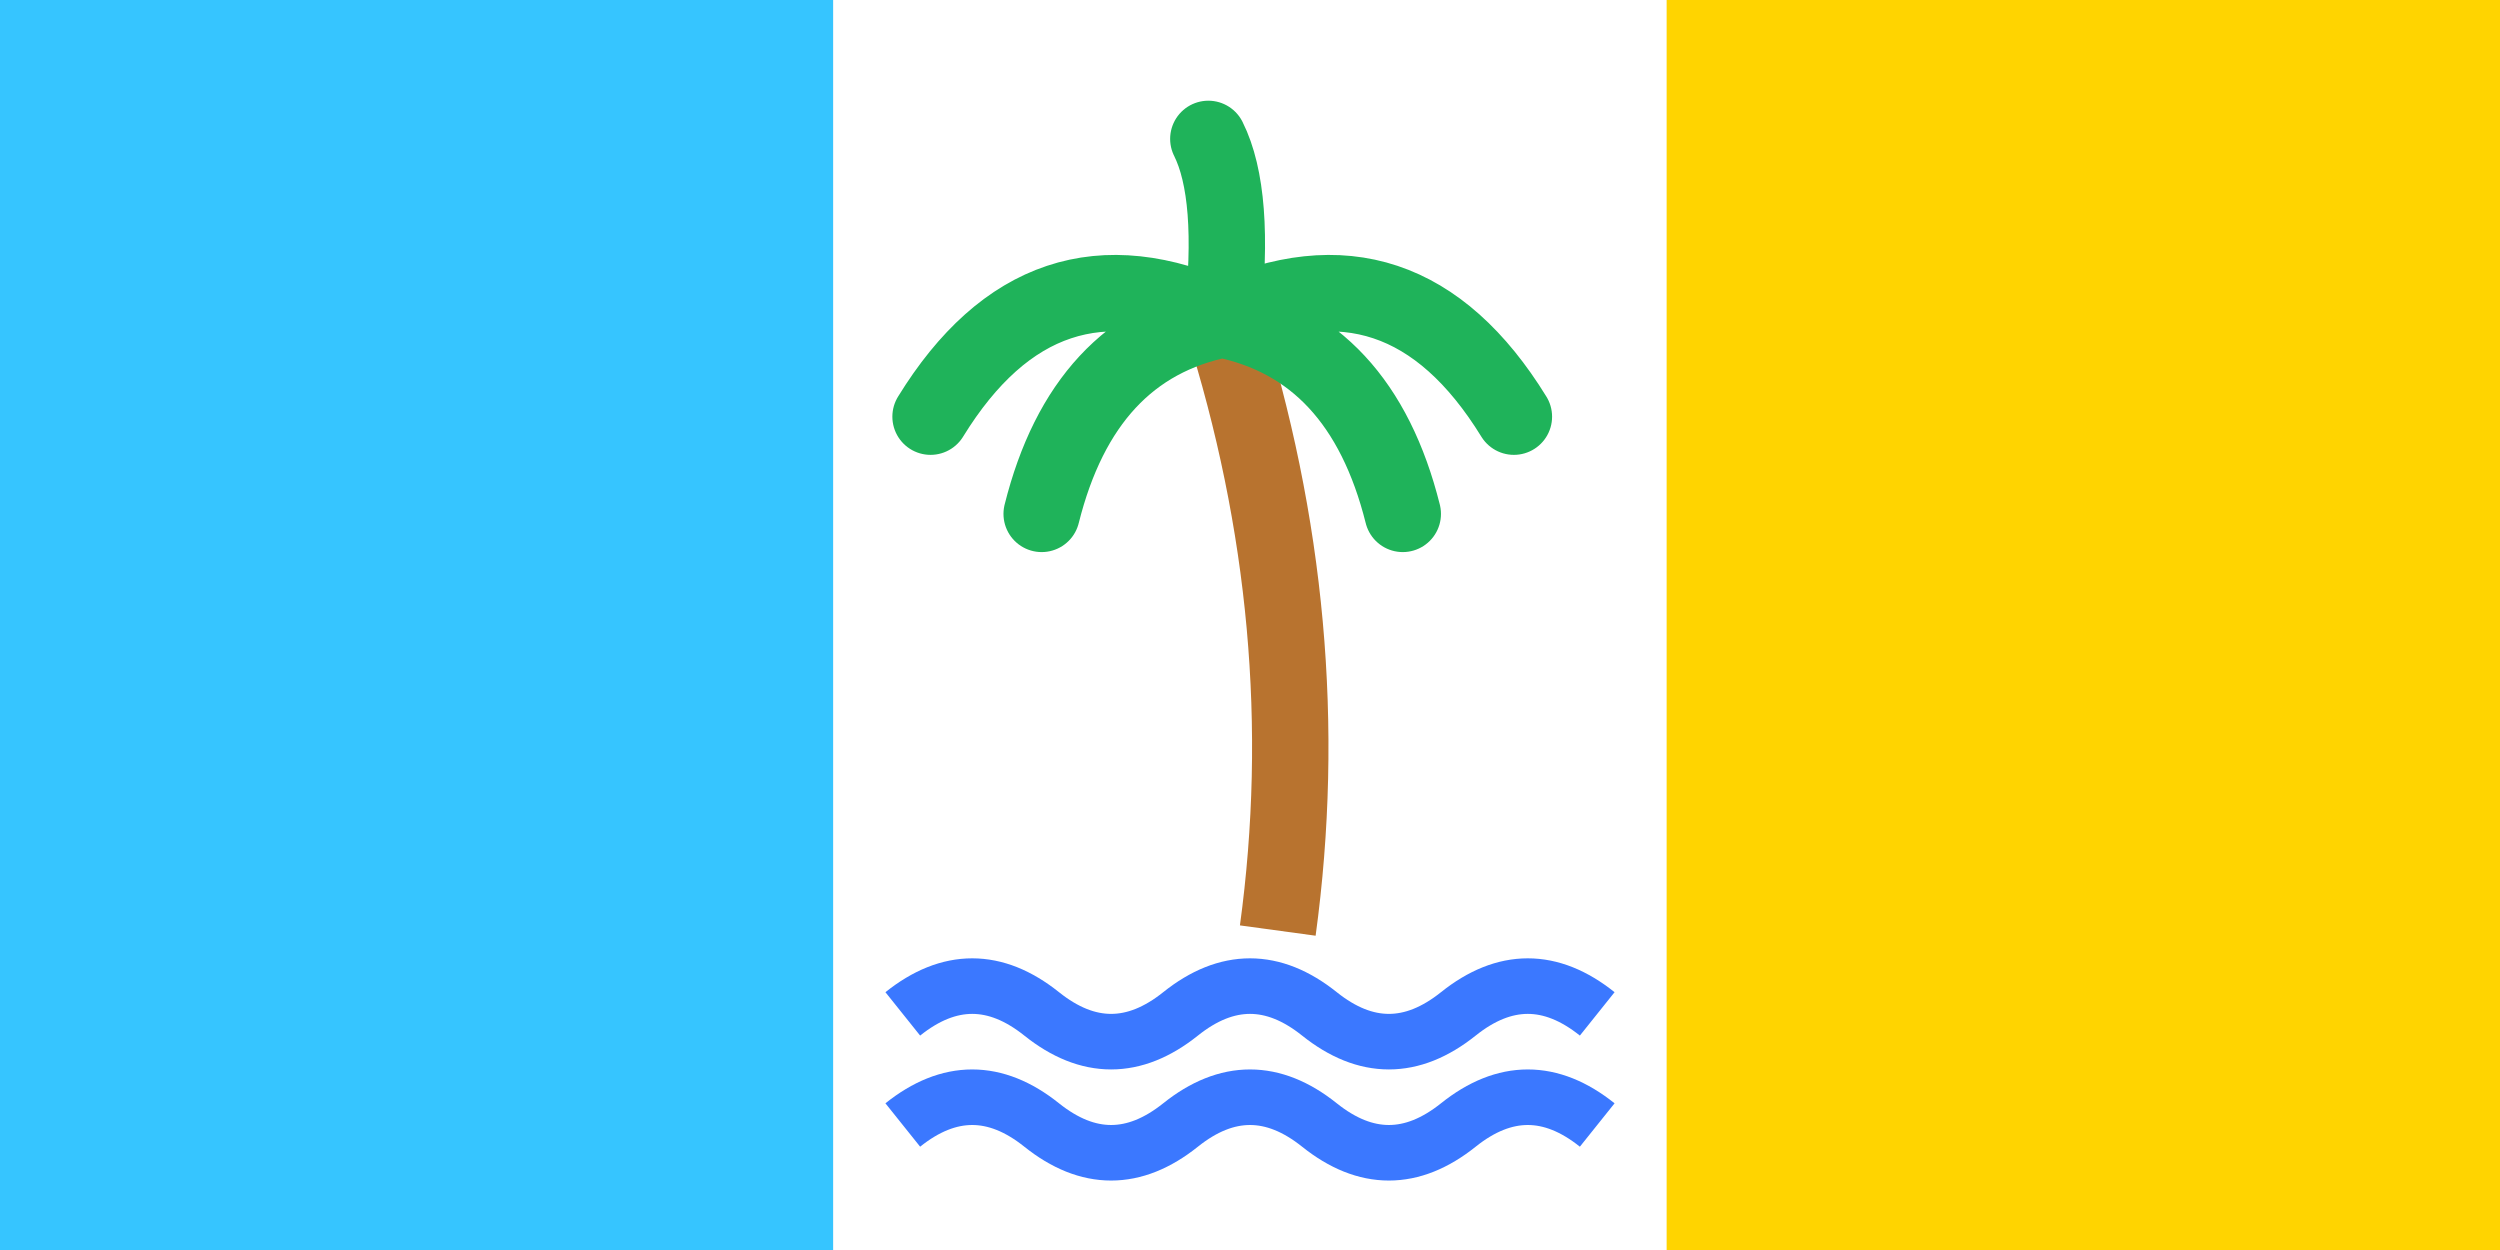
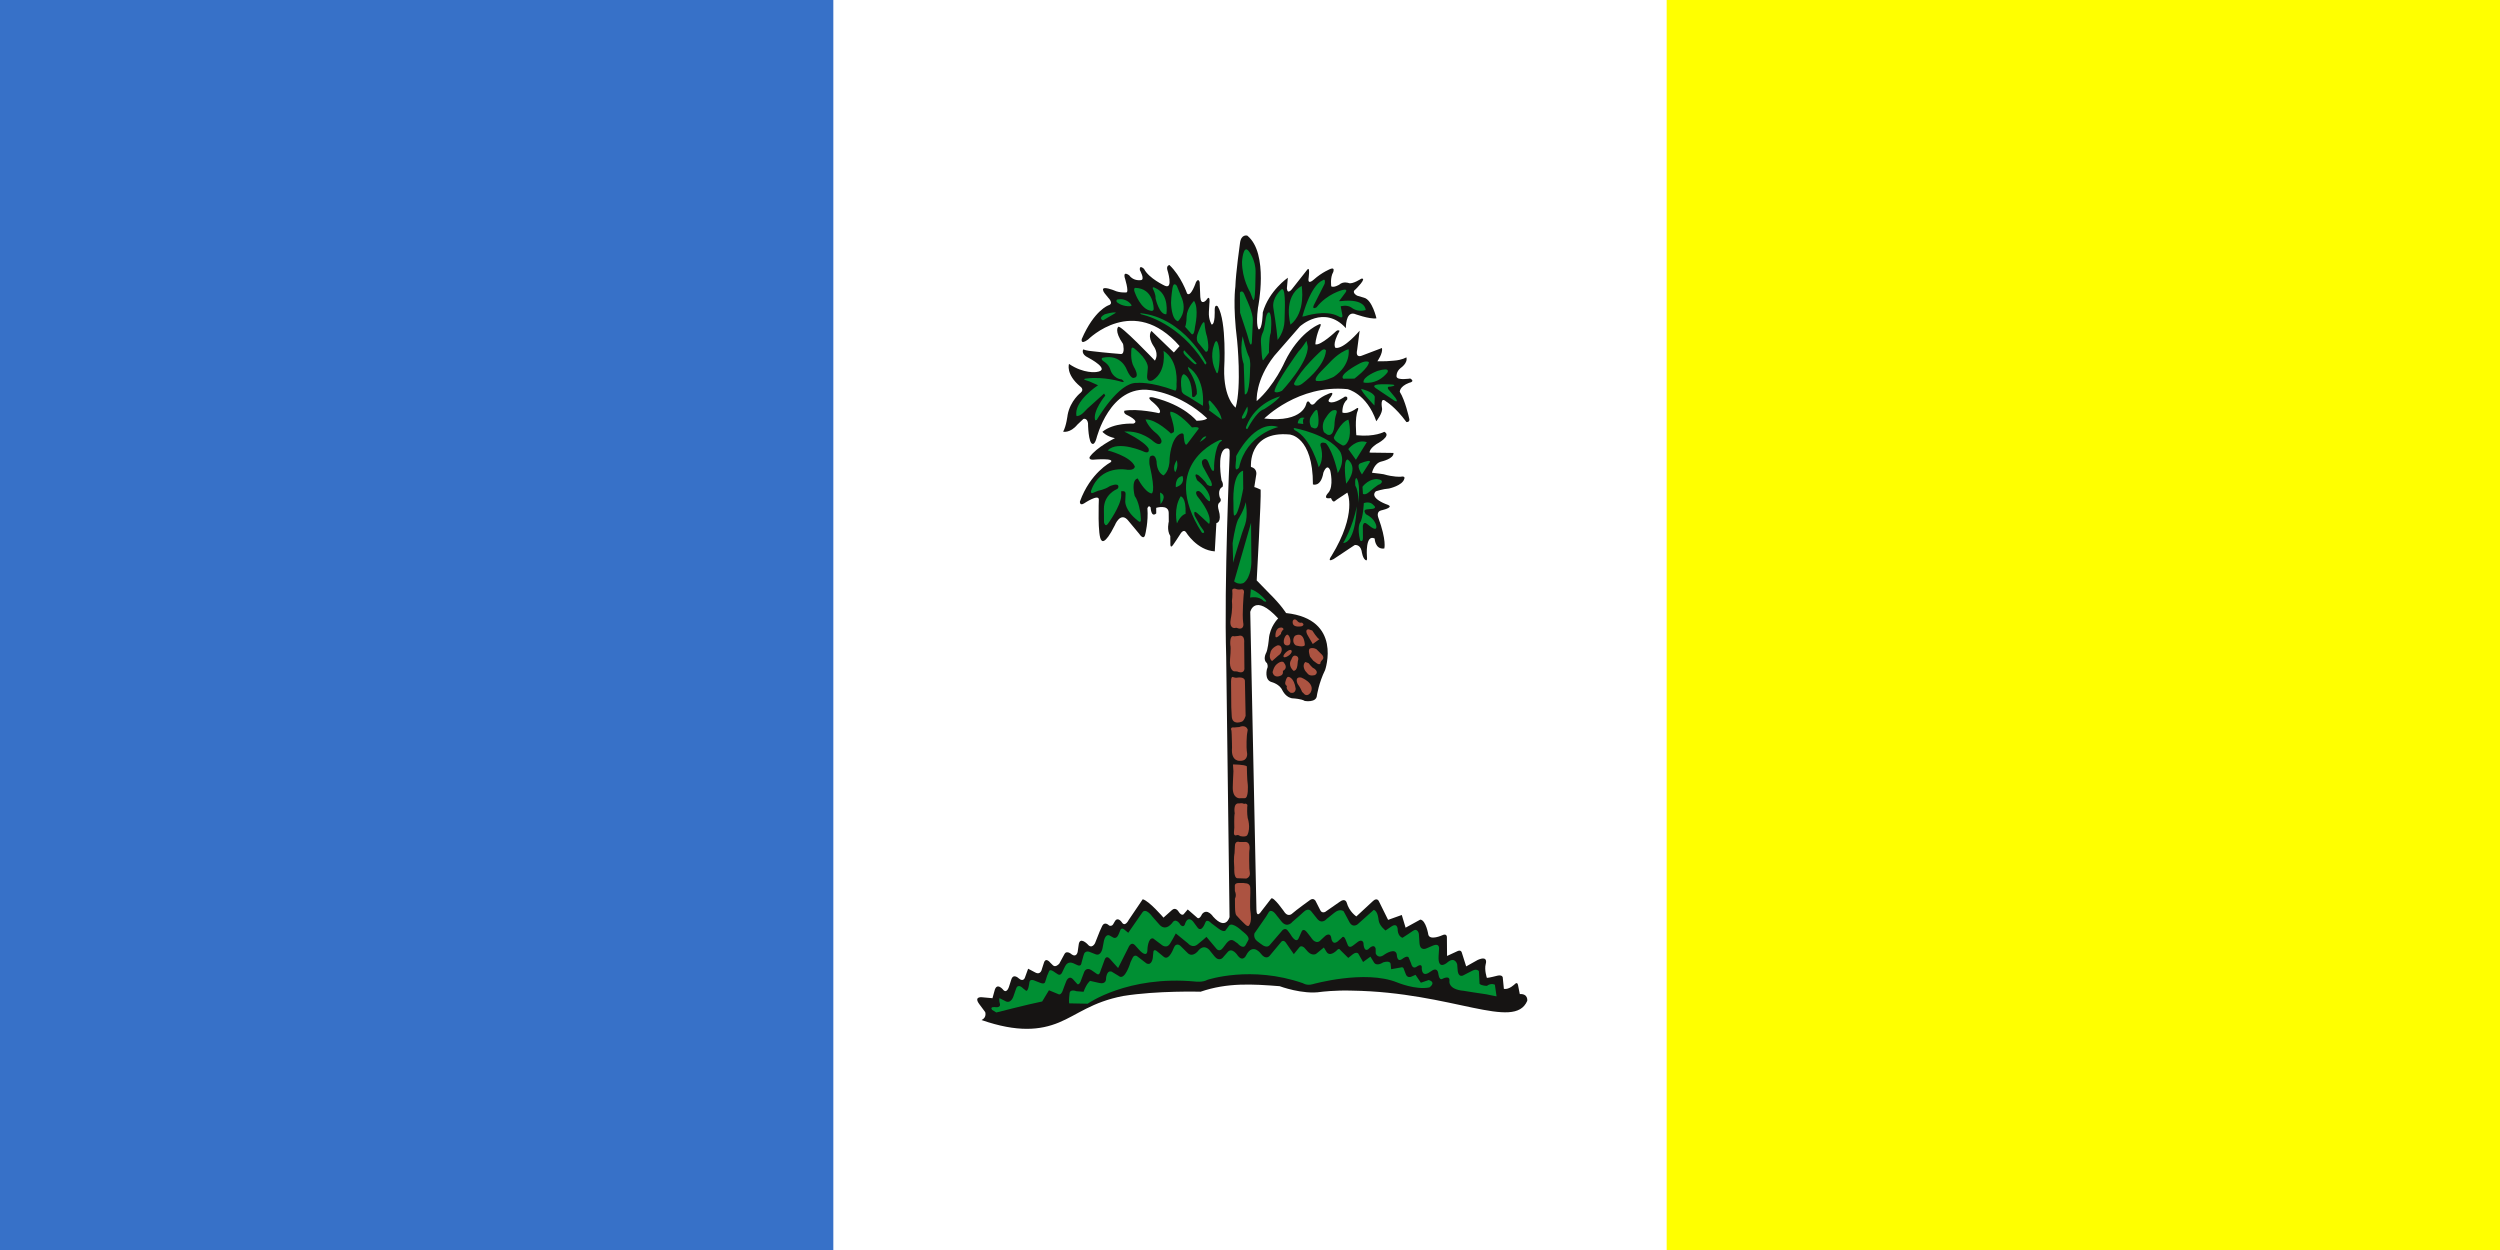
- <svg xmlns="http://www.w3.org/2000/svg" viewBox="0 0 36 18">
-   <rect width="12" height="18" fill="#36c5ff" />
-   <rect x="12" width="12" height="18" fill="#fff" />
-   <rect x="24" width="12" height="18" fill="#ffd400" />
-   <path d="M18.4 13.4 Q19 9 17.6 4.6" stroke="#b8732f" stroke-width="1.1" fill="none" />
-   <path d="M17.6 4.6 Q15 3.4 13.4 6 M17.6 4.6 Q15.6 5 15 7.4 M17.6 4.6 Q20.2 3.4 21.8 6 M17.6 4.6 Q19.6 5 20.2 7.4 M17.6 4.6 Q17.8 2.8 17.4 2" stroke="#1fb35a" stroke-width="1.1" stroke-linecap="round" fill="none" />
-   <path d="M13 14.6 q1 -0.8 2 0 t2 0 t2 0 t2 0 t2 0 M13 16.2 q1 -0.8 2 0 t2 0 t2 0 t2 0 t2 0" stroke="#3b78ff" stroke-width="0.8" fill="none" />
+ <svg xmlns="http://www.w3.org/2000/svg" viewBox="0 0 1024 512">
+   <path id="blue" d="m0 0h1024v512h-1024z" fill="#3771c8" />
+   <path id="white" d="m341.333 0h682.667v512h-682.667z" fill="#fff" />
+   <path id="yellow" d="m682.667 0h341.333v512h-341.333z" fill="#ff0" />
+   <g id="tree" stroke-width="2.394">
+     <path id="black" d="m625.558 409.959s0.473-2.961-3.056-2.798l-0.679-3.469s-0.177-1.771-1.305-0.641c0 0-2.361 2.411-4.528 1.996l-0.473-4.777s-0.227-1.084-2.17-0.633c0 0-3.454 0.9-4.32 0.907 0 0-1.113-3.251-0.483-5.646 0 0 1.265-3.707-3.262-1.711l-4.737 2.651-1.783-5.634s-0.229-1.303-1.736-0.636l-4.312 1.991-0.063-7.606s0.114-1.852-1.956-0.852c0 0-4.863 2.207-5.631-0.166 0 0-0.945-6.005-3.302-6.272l-6.03 3.313-1.563-5.202-5.608 2.003-3.745-7.572s-0.665-1.732-2.385-0.197l-6.87 6.363s-2.912-1.9-3.941-5.614c0 0-0.532-2.109-2.819-0.41l-6.023 4.182s-1.291 0.662-1.953-0.636l-0.663-1.296-1.321-2.598s-0.735-1.353-2.168-0.415c0 0-5.803 4.182-7.526 5.718 0 0-1.384 1.276-2.817-0.41 0 0-4.821-7.025-5.675-5.816l-4.065 5.252s-1.923 3.059-1.957-0.852l-2.533-121.837s1.717-7.839 11.441 2.669c0 0-3.435 3.291-3.822 8.509 0 0-0.392 4.568-1.246 5.879 0 0-1.276 2.62 0.467 3.907 0 0 0.66 1.3 0.021 2.391 0 0-1.258 4.576 1.997 5.415 0 0 3.251 0.84 4.357 3.437 0 0 1.54 3.246 4.571 3.221 0 0 3.248 0.19 4.553 1.046 0 0 4.772 0.828 4.961-2.218 0 0 0.793-5.274 3.37-10.461 0 0 7.222-20.823-16.003-23.329 0 0-1.755-3.026-6.996-8.194l-5.024-5.171s1.868-33.483 1.621-37.176c0 0-1.738-0.855-2.607-1.064l0.82-5.223s0.412-2.394-2.191-3.024c0 0-1.294-14.869 15.816-13.283 0 0 9.605 0.629 9.567 20.448 0 0 3.255 1.276 4.284-4.82 0 0 1.479-4.141 2.805-0.894 0 0 1.573 6.506-0.784 9.135 0 0-2.789 2.85 1.104 2.164 0 0 0.663 1.948 1.524 1.289l0.859-0.658 4.305-2.863s4.189 8.439-6.482 25.918c0 0-2.142 2.918 0.877 1.297l8.609-5.729s2.161-0.452 2.835 2.367c0 0 0.464 3.69 1.981 3.894 0 0 0.408 0.03 0.198-1.741 0 0-0.73-9.12 3.183-7.198 0 0 0.11 4.568 3.932 4.092 0 0 1.059-3.051-2.492-12.798 0 0-0.887-2.384 1.274-2.836 0 0 3.244-0.681 3.451-1.554 0 0 0.259-0.458-1.743-1.07 0 0-6.732-2.548-3.941-5.182 0 0 2.896-0.963 5.402-1.134 0 0 5.521-1.186 6.242-3.967 0 0 0.639-1.31-1.522-0.855 0 0-2.933 0.17-6.938-1.025 0 0-2.6-0.412-4.765-0.609 0 0 0.831-3.92 3.855-4.599 0 0 5.183-1.131 4.947-3.52l-9.743-0.131s-0.443-1.3 2.784-3.501c0 0 6.462-3.319 3.201-5.028 0 0-3.878 2.207-11.46 1.406 0 0-0.709-7.165 0.562-10.003 0 0 0.793-1.897-0.656-0.861 0 0-3.227 2.419-5.615 1.57 0 0-0.245-3.475 1.902-5.232 0 0 0.616-1.484-0.875-1.296 0 0-4.303 3.079-6.258 2.227 0 0-1.085-0.206 0.201-1.739 0 0 1.927-2.407 0.201-1.959 0 0-4.32 1.343-6.457 4.186 0 0-1.071 1.313-1.946 0.018 0 0-0.882-1.732-1.514 0.014 0 0-1.013 8.05-17.259 6.237 0 0 13.943-14.033 34.088-12.036 0 0 7.803 1.671 11.803 13.152 0 0 2.782-3.502 2.331-5.454 0 0-0.91-4.991 1.706-2.623 0 0 3.703 2.139 8.301 8.4 0 0 1.734 0.203 1.066-1.748 0 0-1.575-7.156-3.771-10.614 0 0-0.236-2.17 3.862-3.728 0 0 2.595-0.459 0.418-1.743 0 0-5.4 0.918-5.633-0.819 0 0-0.233-1.954 1.701-3.492 0 0 3.01-1.982 2.341-4.368 0 0-1.72 1.104-4.966 1.35l-3.244 0.246-3.68 0.032s2.354-3.28 1.899-5.449l-8.198 3.114s-2.8 1.331-1.969-2.372l1.015-7.832s-6.424 7.662-9.892 7.041c0 0-1.529-1.289 1.668-6.968 0 0-0.595-0.646-1.512 0.231 0 0-6.224 5.922-8.396 5.289 0 0-0.019-2.173 1.461-6.097 0 0 1.631-2.941 0.014-2.073-0.32 0.171-0.679 0.339-0.679 0.339s-7.661 3.328-13.285 14.897c0 0-4.24 9.816-11.543 16.182 0 0-0.724-8.468 7.195-18.535l10.496-12.046s9.922-9.118 18.836 0.702c0 0-0.184-6.711 3.412-5.896 0 0 6.296 2.334 9.106 1.873 0 0-1.71-7.564-5.052-8.43l-2.821-0.843s-2.607-1.28-0.672-2.601c0 0 4.935-4.827 2.341-4.367 0 0-3.654 2.422-5.178 1.783 0 0-2.17-0.85-3.89 0.689 0 0-2.152 1.321-3.239 0.679 0 0-0.546-3.542 0.812-5.875 0 0 0.817-2.021-1.09-1.294 0 0-3.454 1.335-6.889 4.407 0 0-2.359 2.195-2.166-0.198 0 0 0.817-5.439-0.467-3.908l-6.207 7.881s-1.93 2.624-2.166-0.198l0.395-4.352s-7.745 5.287-10.263 14.217c0 0-0.154 6.956-1.67 6.968 0 0-1.309-1.073-0.294-8.907 0 0 4.568-22.206-4.372-29.517 0 0-2.539-0.797-3.003 3.071 0 0-1.731 12.185-1.899 17.837 0 0-1.126 7.399 0.735 22.159 0 0 1.897 18.673-0.624 27.387 0 0-5.009-3.65-4.686-16.039 0 0 1.13-19.133-2.604-25.402 0 0-1.31-1.295-1.286 1.532 0 0 0.268 5.863-1.246 5.878 0 0-1.316-1.944-1.128-5.205l0.188-3.263s0.574-4.375-1.31-1.508c0 0-2.145 2.41-2.393-1.284l-0.27-6.083s-0.45-1.951-1.516 0.013c0 0-2.108 6.323-3.639 4.597 0 0-2.443-7.15-7.245-11.671 0 0-1.297 0.228-0.849 1.965 0 0 2.671 8.234-1.025 6.527 0 0-6.519-2.983-8.501-6.878 0 0-1.963-1.939-1.728 0.45 0 0 2.214 3.956 0.47 4.126 0 0-3.009 0.554-4.779-1.914 0 0-2.398-1.934-1.943 0.67 0 0 2.004 6.283 0.706 6.295 0 0-2.811 0.243-4.985-0.823 0 0-4.928-2.008-4.547-0.178 0.225 1.084 0.879 1.512 2.192 3.24 0 0 2.402 2.369 0.027 3.043 0 0-5.826 2.008-10.917 13.787 0 0-0.715 2.633 2.6 0.195 0 0 18.663-18.855 37.466 2.711l-2.357 2.628-9.168-8.829s-1.932 1.973 0.921 6.293c0 0 2.279 3.005 0.485 5.864 0 0-14.56-15.315-15.054-13.775 0 0-1.719 1.538 2.007 6.938 0 0 0.935 4.122-0.829 4.134 0 0-6.61-0.517-11.888-1.161 0 0-2.262-0.182-3.6-0.729 0 0-1.119 1.91 2.111 3.401 0 0 9.694 5.042 3.268 5.86 0 0-5.102 0.807-11.193-3.32 0 0-1.476 4.192 4.623 9.267 0 0 1.714 1.127 0.211 2.47 0 0-4.323 3.266-5.406 9.165 0 0-0.529 4.563-1.832 6.856 0 0 2.843 0.733 5.84-2.901l2.44-2.303s1.508-0.582 1.905 1.693c0 0 0.076 8.549 1.967 8.532 0 0 0.804 0.193 1.495-2.293 0 0 5.455-22.047 21.961-19.761 0 0 12.117 1.032 23.372 11.57 0 0-0.558 0.953-4.342 0.988 0 0-4.975-6.414-17.679-9.532 0 0-3.035-0.732-0.934 1.339 0 0 5.142 3.943 3.26 5.1 0 0-8.72-2.012-14.198-1.013 0 0-0.559 0.953 0.96 1.701 0 0 5.7 2.608 2.681 3.586 0 0-7.951-0.499-12.647 3.341 0 0 1.53 1.885 5.13 2.613 0 0-7.535 3.676-10.336 7.692 0 0-0.559 1.143 1.334 1.126 0 0 9.451-0.844 7.199 1.077 0 0-8.287 4.254-12.536 16.069 0 0-0.17 1.901 1.711 0.744 0 0 6.018-4.042 6.04-1.573 0 0-0.621 15.393 1.093 16.707 0 0 1.155 2.46 5.433-6.127 0 0 2.38-6.112 5.66-1.76l4.397 5.281s1.918 3.02 2.458-0.023c0 0 1.281-4.951 0.855-10.456 0 0 0.426-1.608 1.321-0.391 0 0 0.127 4.363 2.292 2.45l-0.02-2.279s5.095-1.564 5.126 2.043l0.032 3.61s-0.944 3.494 0.62 5.884l0.027 3.038s-0.167 2.473 1.141 0.562l1.307-1.911 1.867-2.867s1.12-1.721 2.077-0.4c0 0 4.417 7.369 11.8 7.873l0.654-11.592s2.46-0.213 0.898-5.517c0 0-0.777-2.274 0.541-3.043 0 0 0.851-0.797-0.017-1.899 0 0-1.163-3.221 1.097-4.379 0 0 0.554-1.044-0.403-2.656 0 0-1.988-11.003 1.401-12.93 0 0 1.884-0.777 1.899 0.933l0.015 1.709s-2.322 52.699-1.411 82.463l1.371 106.687s-1.463 5.667-6.71-0.156c0 0-2.413-3.676-4.554-1.048 0 0-1.06 2.62-2.153 1.324l-3.709-3.227-1.498 1.751s-0.83 1.435-2.39-1.065c0 0-1.135-1.778-2.602-0.41l-3.436 3.071s-5.904-6.9-8.507-7.529l-5.769 8.527s-1.487 3.054-2.805 0.893c0 0-1.624-2.418-2.818-0.41-0.457 0.77-0.639 1.094-0.639 1.094s-0.478 1.135-1.726 0.665c0 0-1.833-2.003-2.913 0.322-0.828 1.778-0.963 2.107-0.963 2.107l-1.904 4.796s-1.276 2.62-3.027 0.461c0 0-3.276-3.445-3.677 0.25l-0.408 2.831s-0.412 2.394-2.371 1.108c0 0-2.073-1.967-3.032-0.192l-2.129 3.93s-1.5 1.751-2.593 0.674l-1.091-1.077s-1.833-2.399-2.595 0.024c-0.553 1.754-0.844 2.615-0.844 2.615s-0.464 2.668-2.802 1.329l-2.827-1.495-1.267 3.486s-0.575 2.207-2.593 0.458c0 0-2.184-2.155-3.027 0.461l-0.842 2.615s-0.838 3.268-2.365 1.761c0 0-2.737-3.561-3.677 0.25l-0.839 3.052-4.331-0.398s-3.466-0.403-1.058 2.834l2.408 3.239s0.777 2.167-1.485 3.273c14.768 5.117 24.07 4.133 31.667 1.007 7.597-3.125 13.489-8.392 26.312-10.861 14.054-2.258 31.73-1.757 31.73-1.757 10.936-3.748 21.101-3.145 32.387-2.26 0 0 9.422 3.537 16.959 2.328 0 0 5.832-0.743 12.787-0.506 41.048 0.643 66.342 16.55 71.658 4.198z" fill="#161413" />
+     <path id="green" d="m489.573 402.039c-27.726-2.577-44.071 9.084-44.071 9.084l-7.577-0.149c-0.226-1.087 0.181-4.134 0.181-4.134 0.225-1.879 2.8-0.84 2.8-0.84l2.926 0.23c1.267-3.489 2.668-4.463 2.668-4.463l3.687 0.84c2.85 0.708 2.831-1.492 2.831-1.492s-8e-3 -0.986 0.385-2.015c0.661-1.732 1.939-1.104 1.939-1.104l2.828 1.713c2.617 2.368 4.927-5.694 4.927-5.694s-0.03-0.017 0.85-1.747c0.681-1.339 1.726-0.667 1.726-0.667l3.921 3.009c2.174 1.068 2.577-2.195 2.577-2.195l0.2-1.958c-0.02-2.392 1.727-0.669 1.727-0.669l2.615 2.15c2.179 1.72 4.08-3.728 4.08-3.728 1.078-2.51 2.808-0.677 2.808-0.677l3.056 3.014c2.181 1.723 4.316-1.341 4.316-1.341 2.679-2.927 4.765 0.391 4.765 0.391l1.751 2.159c1.749 2.157 3.252 0.624 3.252 0.624l1.927-2.191c1.925-2.625 4.34 1.264 4.34 1.264 2.19 2.798 3.462-0.247 3.462-0.247 2.766-5.24 6.055-0.487 6.055-0.487 2.027 2.615 3.471 0.835 3.471 0.835l4.924-5.909c0.952-0.789 1.731 0.42 1.731 0.42l3.293 4.751 2.137-2.627c0.856-1.31 2.165-0.019 2.165-0.019l1.531 1.725c1.748 1.723 3.253 0.84 3.253 0.84l3.223-2.634 1.024 1.679c1.382 2.414 4.18-0.422 4.18-0.422 1.073-1.315 1.514-0.23 1.514-0.23l3.274 3.232 1.937-1.54c1.503-1.099 2.161-0.238 2.161-0.238l1.979 3.46 3.013-2.2 1.316 2.162c1.101 2.164 3.894 0.182 3.894 0.182 3.022-0.895 3.038 0.626 3.038 0.626l0.233 2.169 3.892-0.686c1.179-0.425 1.304 0.641 1.304 0.641l0.665 1.735c0.667 2.382 2.607 1.279 2.607 1.279l1.51-0.665 2.193 3.239 3.237-1.113c3.255 1.058 0.243 3.04 0.243 3.04-5.617 1.137-13.219-2.056-13.219-2.056-13.248-5.317-34.623 0.741-34.623 0.741-2.375 0.674-3.902-0.398-3.902-0.398-21.271-7.419-39.181-1.392-39.181-1.392-1.939 1.104-4.973 0.696-4.973 0.696zm123.417 6.075-0.691-4.775s-1.524-0.854-3.244 0.465c0 0-2.163 0.019-3.036-0.842l-0.266-5.214s-0.873-1.08-2.595-0.194l-1.724 0.883-2.154 1.106s-1.767 0.948-2.182-1.718l-0.24-2.824s-0.789-3.189-3.689-1.053c0 0-4.294 4.168-3.918-2.356l0.191-3.042s0.233-2.368-2.392-1.284l-2.585 1.108s-2.8 1.548-3.05-2.145c-0.247-3.693-0.247-3.693-0.247-3.693s-0.46-2.603-2.394-1.284l-1.937 1.322-2.366 1.54s-1.736-0.417-1.974-3.023c0 0 0.187-3.261-2.394-1.718l-2.583 1.761s-2.616-1.931-2.854-4.321c0 0-0.248-3.69-1.984-4.11l-6.655 5.926s-1.937 1.538-3.255-0.84l-2.42-4.542s-1.528-1.291-3.89 0.686l-3.008 2.416s-1.927 2.409-3.895 0.034l-2.411-3.021s-1.097-1.73-3.029 0.026l-1.935 1.756-2.791 2.416s-2.137 2.843-4.543-0.178l-2.406-3.021s-1.752-2.373-2.819-0.626l-1.066 1.747-4.704 6.78s-0.692 1.845 1.112 3.249c1.71 1.332 1.743 1.288 1.743 1.288s2.181 1.936 3.464 0.185l4.714-5.47s1.29-1.953 2.541-0.391c0.838 1.056 1.3 1.807 1.3 1.807s1.99 3.546 3.108 1.562l1.274-2.836s0.637-1.826 2.249 0.23c1.3 1.658 1.666 2.126 1.666 2.126s1.547 2.774 3.477 1.49l2.362-2.193s1.932-1.54 2.385 0.629c0 0 0.247 3.477 2.613 1.716l1.718-1.536s0.735-1.226 1.521 0.638c0.905 2.157 0.884 2.164 0.884 2.164s0.446 1.737 2.165 0.415l1.722-1.317s1.932-1.756 2.597 0.194c0 0 0.035 3.911 1.974 2.591 0 0 2.355-2.632 3.027-0.245l0.019 1.958s0.884 2.598 3.68 0.398c0 0 4.518-3.081 4.977 0.175 0 0 0.03 3.258 2.182 1.72 0 0 2.364-1.979 2.812-0.245l0.887 2.167s0.45 2.385 2.173 1.284c0 0 1.935-1.538 2.166-0.017 0 0-0.397 4.129 2.618 2.582l1.722-1.101s1.937-1.32 2.39 1.065c0 0 0.245 3.258 1.752 2.373 0 0 3.246-1.739 2.826 1.063 0 0-0.478 3.306 5.876 3.86 0 0 7.584 1.236 9.318 1.437 0 0 2.819 0.614 4.121 0.833zm-204.899 6.598s13.172-3.376 18.788-4.511l2.774-4.587 4.127 1.701s0.867 0.209 1.501-1.536l0.635-1.744 0.847-2.181s1.058-2.618 2.806-0.677c1.75 1.941 1.75 1.941 1.75 1.941s0.652 0.427 1.288-1.096l1.481-3.925s0.847-2.181 3.024-0.679l2.177 1.502s0.834 0.727 1.292-0.665c0.582-1.761 0.635-1.744 0.635-1.744l1.268-3.486s0.632-1.963 2.162-0.238c1.531 1.725 1.531 1.725 1.531 1.725l1.797 1.994 4.207-8.35s1.056-2.836 2.805-0.895c1.75 1.941 1.75 1.941 1.75 1.941s3.277 3.664 3.244-0.247c0 0 0.173-5 2.341-4.583l3.703 2.793s1.96 1.504 3.24-0.684c1.28-2.183 1.28-2.183 1.28-2.183l1.065-1.965 5.013 4.086s1.751 2.155 3.899 0.401l2.149-1.759 1.503-1.317 4.156 4.959s1.197 1.442 2.593-0.456c1.646-2.239 1.713-2.188 1.713-2.188s1.283-1.751 2.807-0.679l1.525 1.075s2.186 2.586 3.252 0.621l1.064-1.963s0.733-0.914-1.105-2.598c-1.247-1.144-1.308-1.077-1.308-1.077s-3.916-3.86-5.388-2.385l-1.325 1.792s-0.42 1.526-3.252-0.624l-2.834-2.145s-1.717-1.936-2.381-0.197c0 0-1.477 4.36-3.228 1.987-1.752-2.378-1.752-2.378-1.752-2.378s-1.972-2.591-3.241 0.681c0 0-0.414 2.176-1.941 0.667 0 0-1.54-2.81-3.041-1.274 0 0-2.776 4.369-5.618 1.135l-2.844-3.234s-2.72-3.865-4.127-1.701l-5.77 8.309-1.308-1.075s-1.39-1.476-1.947 0.017c-0.58 1.55-0.636 1.526-0.636 1.526s-0.673 2.143-2.15 1.54l-1.524-0.857s-1.523-1.072-2.363 1.979l-0.621 3.265s-0.622 3.263-2.793 2.414l-2.17-0.849s-2.247-1.24-2.802 1.329l-0.839 3.05s-0.072 1.692-1.725 0.885c-1.914-0.936-1.954-0.852-1.954-0.852s-1.956-0.854-3.018 1.329l-1.063 2.183s-0.632 1.96-1.938 1.104l-1.307-0.859s-1.835-1.528-2.283-0.369c-0.484 1.248-0.735 1.701-0.735 1.701l-0.843 2.615s-0.134 1.149-1.944 0.451c-2.177-0.84-2.171-0.849-2.171-0.849s-2.16-1.161-2.375 0.674c0 0-0.397 4.132-1.487 3.27l-1.09-0.859s-1.966-2.155-2.813 0.024l-1.056 3.052s-1.049 3.707-3.66 1.991l-2.174-1.07s-0.206 1.089 0.237 2.39c0 0 0.446 1.519-1.72 1.32 0 0-2.601-0.413-1.506 1.099zm126.319-285.202s8.415-2.847 13.798 0.039c0 0 1.958 1.287 1.617-0.501l-0.341-1.791-0.341-1.79s2.593-0.838 4.553 0.611c0 0 2.287 1.938 5.687 0.928 0 0 0.119-4.889-10.256-3.658l-0.651 7e-3 2.565-3.447s1.447-1.804-1.143-1.129c0 0-6.319 1.522-10.65 7.1 0 0-1.939 1.159-1.146-0.802l4.469-8.842s0.625-2.614-0.987-1.296c0 0-4.371 1.18-8.149 14.741zm-5.815 3.473c6.45-5.109 4.569-15.847 4.569-15.847-7.913 4.471-4.569 15.847-4.569 15.847zm-5.299 6.242s2.73-3.121 2.849-7.849l0.121-4.729s0.399-9.945-1.531-7.971c0 0-3.792 3.236-3.178 7.362 0 0 1.37 8.3 1.739 13.187zm-5.771 8.201 2.247-2.954s-0.056-6.357 0.74-8.157c0 0 0.752-6.851-0.56-8.306 0 0-0.817-0.644-1.442 2.132 0 0-0.607 4.894-1.246 6.039 0 0-0.959 1.639-0.775 4.247 0.187 2.606 0.187 2.606 0.187 2.606s0.21 5.539 0.849 4.393zm-8.101 1.701 0.434 12.383c2.115 0.634 2.178-10.613 2.178-10.613 0.281-2.99-0.365-4.561-0.365-4.561-1.319-2.433-2.672-8.614-2.672-8.614-1.401 6.858 0.425 11.405 0.425 11.405zm-1.484-21.011 2.835 8.612 0.838 2.928c0.838 2.924 1.142 0.641 1.142 0.641l0.274-5.705 0.134-3.262c0.134-3.262-2.677-8.941-2.677-8.941l-0.828-1.948c-0.828-1.948-1.792-0.636-1.792-0.636zm0.791-20.87c-0.037 7.014 3.357 12.52 3.357 12.52l0.995 2.6c0.998 2.597 1.089-5.553 1.089-5.553l0.115-5.214c0.118-5.217-2.836-8.776-2.836-8.776-2.297-2.914-2.72 4.424-2.72 4.424zm-2.442 81.291s-0.204 1.188-0.23 2.507c-0.047 2.444 1.464 0.476 1.464 0.476 2.965-13.716 16.087-16.603 16.087-16.603-9.768-3.336-17.265 11.886-17.265 11.886zm23.984-12.376c6.849 3.361 9.873 15.232 9.873 15.232 2.565-3.77 0.735-8.808 0.735-8.808-0.343-2.116 2.264-0.998 2.264-0.998 3.115 3.722 4.814 12.183 4.814 12.183 3.524-5.573 0.733-9.136 0.733-9.136-4.931-6.801-18.425-9.289-18.425-9.289-0.81 7e-3 7e-3 0.816 7e-3 0.816zm-17.928 65.191-0.293 3.424s3.563-0.847 5.529 1.416c0 0 2.445 1.121-9e-3 -1.303 0 0-2.786-2.908-5.227-3.538zm-6.844-3.201c1.963 1.613 3.9 0.617 3.9 0.617 3.213-2.329 3.17-8.665 3.17-8.665l-0.141-15.973zm1.562-25.276c-1.273 2.944-2.186 9.636-2.186 9.636l0.231 7.984c0.153-1.144 3.628-12.094 3.628-12.094l1.267-3.597c1.267-3.598 0.244-9.13 0.244-9.13-0.621 3.265-3.183 7.2-3.183 7.2zm-1.845-6.829 0.025 2.934c0.027 2.932 0.506 2.113 0.506 2.113 1.621-0.177 3.475-10.951 3.475-10.951l-0.065-7.334c-4.695 1.346-3.94 13.238-3.94 13.238zm46.188-7.909c5.458-7.056 0.565-9.946 0.565-9.946-2.109 0.346-0.565 9.946-0.565 9.946zm3.743 0.783c1.482 2.432 1.197 7.16 1.197 7.16 1.062-8.647-0.737-10.263-0.737-10.263-0.814 8e-3 -0.46 3.102-0.46 3.102zm-4.989 23.515c5.353-0.373 5.549-15.045 5.549-15.045-1.547 8.489-5.549 15.045-5.549 15.045zm8.459-16.375s-0.271 6.196-1.552 8c0 0-1.283 1.967 0.063 7.334 0 0 1.146 0.969 1.127-1.149-0.019-2.119-0.019-2.119-0.019-2.119l-0.023-2.609s0.145-2.119 1.615-0.991l1.47 1.127s2.781 2.257 2.434-0.184c0 0-0.352-2.93-4.261-4.851 0 0-1.479-1.781 0.306-1.96l1.785-0.178s3.083-0.027 0.796-1.799c0 0-1.15-1.456-3.741-0.62zm-0.544-6.678 0.187 2.933s0.978 0.642 2.588-0.838c0 0 3.547-3.129 4.357-3.136 0 0 2.495-1.62-1.155-2.109 0 0-3.248-0.298-5.976 3.149zm-0.208-5.051 3.041-4.753s0.341-0.344 0.159-0.654c-0.343-0.578-3.888 0.849-3.888 0.849-1.941 0.833 0.688 4.557 0.688 4.557zm-2.49-6.009 4.483-7.21c-4.394-1.429-7.603 2.837-7.603 2.837zm-5.897-6.14c1.633 1.29 2.905-1.982 2.905-1.982 1.269-3.434-0.075-8.312-0.075-8.312-3.239 0.845-5.941 7.225-5.941 7.225-0.315 1.307 3.111 3.069 3.111 3.069zm-17.933-8.805 2.275 0.307s-0.506-2.441 0.628-2.452c0 0-2.443-1.119-2.903 2.145zm5.173-2.329c-0.782 2.083 0.362 3.909 0.362 3.909l1.139 0.478c3.092 0.79 1.398-7.184 1.398-7.184-0.502-1.624-2.898 2.796-2.898 2.796zm9.554-3.018c-1.627 0.015-3.86 4.11-3.86 4.11-1.276 2.618-0.121 4.891-0.121 4.891l1.309 0.965c3.094 1.277 3.041-4.916 3.041-4.916 0.145-2.12 0.777-3.756 0.777-3.756 0.632-1.798-1.146-1.294-1.146-1.294zm-35.318 7.648s3.669-7.204 6.746-8.045c0 0 5.167-3.145 6.609-5.274 0 0-10.043 2.371-13.851 12.346 0 0-0.476 1.146 0.496 0.974zm-2.156-5.197c-0.634 1.799 1.141 0.643 1.141 0.643 1.759-2.95 0.933-4.572 0.933-4.572zm54.175-4.391 0.131-3.587c-0.667-2.114-5.549-3.21-5.549-3.21 0.011 1.303 5.418 6.797 5.418 6.797zm-12.757-10.969 4.543-0.04s5.806-4.29 5.946-6.737c0 0-1.146-1.129-4.697 1.02 0 0-7.757 4.144-5.792 5.757zm8.291 1.555s5.37 1.257 9.703-3.997c0 0 1.767-2.461-3.899-0.78 0 0-6.312 2.337-5.803 4.777zm4.891 2.239 7.673 5.149s2.121 1.284 0.478-1.147l-2.954-3.559s-0.66-1.135 0.803-0.984c0 0 2.758-0.351 1.29-0.826 0 0-10.232-0.888-7.29 1.367zm-38.298 1.154s10.935-11.668 10.552-18.186l-0.506-2.275s-2.084 3.277-3.211 4.265c0 0-9.46 12.96-9.918 16.386 0 0 0.336 1.138 3.083-0.191zm8.412-3.007s9.033-6.6 9.621-13.45c0 0-0.497-1.3-2.107 0.181 0 0-8.216 7.406-10.926 13.135 0 0-0.476 1.31 1.797 0.963 0 0 0.81-0.171 1.615-0.829zm10.965-8.409-3.379 3.453c-3.381 3.454-1.913 3.927-1.913 3.927 2.926 0.464 7.129-1.692 7.129-1.692 7.259-4.953 6.067-11.299 6.067-11.299-4.049 1.176-7.904 5.611-7.904 5.611zm-44.685 31.526s-25.724 9.681-7.457 38.042c0 0 1.628 0.475 0.477-1.146l-1.15-1.618-2.31-4.217s-0.835-2.764 1.128-0.988l1.964 1.774 2.782 2.583s2.086-2.789-4.807-11.366c0 0-1.481-2.269 0.631-2.124 0 0 0.814 0.319 1.8 1.614l0.985 1.294s1.91 2.24 1.792 0.799c0 0 0.62-3.429-5.266-8.102 0 0-1.817-3.407 0.468-2.124 0 0 2.615 2.097 3.605 3.88 0 0 2.942 2.092 1.612-1.317l-3.299-6.002s-0.992-2.111-0.023-2.772c0 0 1.448-1.317 2.281 1.121 0 0 1.166 3.25 1.653 3.246 0 0 0.819 0.97 0.63-1.962 0 0 0.259-7.5 2.511-9.802 0 0 1.617-0.831-7e-3 -0.814zm-4.652-12.182 5.229 3.865s-0.027-2.934-4.613-7.618c0 0-0.98-0.808-0.638 1.146 0 0 0.663 1.623 0.022 2.608zm-2.45-1.771s1.364-11.095-5.984-15.921c0 0-0.319 0.492 0.503 1.789 0 0 3.288 4.698 3.004 9.263 0 0-1.118 2.13-1.939 0.996 0 0 0.259-7.336-3.328-9.097 0 0-1.946 0.016-0.912 7.015 0 0 0.226 0.864 1.313 1.455 1.981 1.081 1.957 1.123 1.957 1.123zm-43.451 5.764s8.954-15.565 16.423-15.141c0 0 5.35-0.701 15.61 3.122 0 0 0.816 0.48 0.625-2.778 0 0 1.053-9.461-5.312-13.481 0 0 1.371 8.299-4.28 11.936 0 0-2.583 1.49-2.449-1.609l0.295-3.424s0.498-3.047-5.588-7.937c0 0-1.039-0.825-1.134 0.335 0 0-0.609 4.57 1.038 7.326 0 0 2.563 4.13 0.038 4.402 0 0-1.13 0.824-2.95-3.233 0 0-2.169-6.665-9.947-4.966 0 0-1.154 0.494 0.665 1.624 0 0 2.069 1.157 2.629 3.564 0 0 1 3.264 4.576 3.708 0 0 1.797 1.287 9e-3 0.978 0 0-7.488-2.379-14.783-1.337 0 0-1.46 0.177 6e-3 0.651 1.464 0.477 1.464 0.477 1.464 0.477l3.585 1.598s-10.168 6.61-8.816 12.627c0 0 1.3 0.152 2.909-1.49l1.608-1.646 6.764-6.089 0.495 0.81s-5.301 6.403-4.13 10.142zm44.86 6.774s-1.138-0.316-2.258 1.648l-0.481 0.656s2.422-1.325 2.738-2.305zm-12.694 14.617c1.44-2.458 0.606-4.896 0.606-4.896-2.082 3.28-0.606 4.896-0.606 4.896zm0.672 21.021c1.592-3.601 3.537-3.943 3.537-3.943 0.263-7.012-2.01-7.154-2.01-7.154-3.042 4.916-1.526 11.098-1.526 11.098zm-6.929-12.652 0.205 4.725s3.053-3.449-0.205-4.725zm6.473-2.177c4.21-1.34 2.721-4.588 2.721-4.588-3.242 0.519-2.721 4.588-2.721 4.588zm4.715-17.808 4.331-5.741s1.61-1.482-2.443-0.957c0 0-5.248-6.148-8.822-6.441 0 0-0.317 0.818 0.344 2.278 0 0 1.835 5.689 0.866 6.187l-0.97 0.497s-6.057-5.976-10.439-5.774c0 0 1.001 3.088 4.597 5.827 0 0 3.108 2.742 1.497 4.061 0 0-0.805 0.823-2.931-0.951 0 0-4.747-4.521-11.885-3.969 0 0 8.15 3.839 9.962 6.92 0 0 0.669 2.112-1.447 1.481 0 0-11.083-5.118-15.265-0.682 0 0 9.437 2.362 11.096 6.585 0 0 0.014 1.63-3.073 1.332 0 0-11.058-2.349-14.856 8.606 0 0-0.433 1.61 1.303 0.645l1.618-0.671s2.71-0.456 4.692-1.836c0 0 3.233-1.494 3.57-0.03 0 0 0.201 0.933-0.799 1.311 0 0-5.157 2.14-5.126 8.031l0.05 5.542s0.505 2.114 1.628 0.473c0 0 5.292-7.218 5.417-11.455l-0.016-1.794s1.944-0.506 1.796 1.126l-0.134 3.096s-0.128 3.626 4.937 7.617c0 0 1.639 1.778 1.456-0.503l-0.182-2.281s-0.618-4.904-2.336-7.149c0 0-1.68-6.504 1.235-7.183 0 0 2.807 5.516 5.573 6.145 0 0 2.116 0.63-0.754-11.893 0 0-0.352-3.255 0.618-3.427 0 0 1.776-1.158 2.293 2.26 0 0-0.125 4.24 2.811 5.681 0 0 2.583-1.49 2.534-7.03 0 0 0.42-7.665 3.972-9.815 0 0 1.616-0.993 1.789 0.309 0 0 0.21 5.378 1.493 3.572zm7.824-33.153s-9.09-18.338-26.799-20.299c0 0-1.297 0.175 1.468 0.801 0 0 14.314 3.46 24.193 19.181 0 0 0.828 1.948 1.139 0.316zm-8.303-2.698 2.128 2.099c2.128 2.101 2.118 0.798 2.118 0.798l-5.079-5.335c-0.966 0.987 0.833 2.438 0.833 2.438zm-33.428-17.143c-2.908 1.656-0.628 2.45-0.628 2.45l5.33-3.143c-1.141-0.479-4.702 0.693-4.702 0.693zm46.626 22.893s1.397-7.345-0.427-11.569c0 0-0.662-1.46-1.448 1.481 0 0-1.904 4.744 0.741 10.26 0 0 0.671 2.439 1.134-0.172zm-8.252-15.572c-1.434 3.271 0.201 4.561 0.201 4.561 0.986 1.133 2.791 3.397 2.791 3.397 2.115 0.634 0.595-6.197 0.595-6.197-0.834-2.438-1.023-5.533-1.023-5.533-0.503-1.788-2.563 3.772-2.563 3.772zm-5.376-2.235 2.458 2.749s1.153 1.783 1.598-2.785c0 0 1.72-7.513-0.418-10.588 0 0-2.896 2.958-3.028 6.381 0 0 0.024 2.771-0.611 4.243zm-2.942-2.255s4.35-3.789 1.206-10.443l-1.659-4.058s-1.316-1.946-1.778 0.83c0 0-0.541 3.318-0.597 6.035 0 0 0.046 6.852 2.828 7.636zm-4.735-2.893s1.39-8.161-4.476-10.716c0 0-1.632-0.965-0.968 0.497 0 0 1.154 2.109 1.007 3.74 0 0 1.52 6.832 4.437 6.48zm-5.211-2.072s0.249-8.641-7.706-8.733c0 0-0.644 0.493 0.018 1.955 0 0 2.333 6.825 6.558 7.44 0 0 1 0.267 1.13-0.663zm-9.105-1.713s-1.813-3.079-5.863-2.228c0 0-0.645 0.494 9e-3 1.141 0 0 1.46 1.385 4.397 1.589 0 0 1.876 0.133 1.456-0.501z" fill="#008f33" />
+     <path id="brown" d="m509.184 361.662-1.786 0.016c-1.785 0.015-1.612 1.155-1.612 1.155l0.018 2.117c0.829 1.949 0.028 3.096 0.028 3.096l0.029 3.423c0.03 3.423 0.681 3.579 0.681 3.579l1.476 1.618s0.029-0.03 1.801 1.777c1.373 1.4 1.791 0.635 1.791 0.635 1.283-1.64 0.6-5.546 0.6-5.546-0.34-1.79-0.069-7.822-0.069-7.822l-0.017-1.955c-0.017-1.957-1.801-1.94-1.801-1.94zm1.282-1.804s1.861-0.506 1.438-2.621l-0.175-1.466s-0.222-6.843 0.092-7.986c0 0 0.382-2.856-1.649-2.919l-2.435 0.022s-1.955-0.798-1.931 1.809c0 0-0.068 1.63-0.14 2.773 0 0-0.47 1.797-0.107 6.03 0 0-0.288 4.241 1.336 4.227 0 0 2.596 0.059 3.571 0.131zm-4.73-26.739c-0.311 1.188-0.161 5.92-0.161 5.92l-0.147 1.794c-0.146 1.796 0.986 1.297 0.986 1.297 0.971-0.336 1.463 0.313 1.463 0.313 2.766 0.627 3.08-0.518 3.08-0.518 1.435-2.946 0.103-6.845 0.103-6.845-0.342-1.953-0.2-4.236-0.2-4.236s-0.076 0.397 0.072-0.897c0.075-0.653-0.818-0.807-0.818-0.807-0.415 0.308-1.055-0.074-1.055-0.074-0.652-0.157-1.462 0.014-1.462 0.014-2.682-0.383-1.862 4.041-1.862 4.041zm-0.713-19.99 0.187 2.769c-0.143 2.2-0.267 6.522-0.267 6.522-0.123 4.564 2.637 4.54 2.637 4.54l2.272-0.021c1.623-0.014 1.251-5.389 1.251-5.389-0.343-2.116-0.391-7.656-0.391-7.656-0.98-0.807-5.688-0.765-5.688-0.765zm0.516-15.162c-1.951-0.309-1.125 1.312-1.125 1.312s0.03 0.288 0.095 1.631c0.1 2.037 0.13 5.377 0.13 5.377-0.536 5.94 3.456 5.348 3.456 5.348 3.084-0.027 2.733-2.959 2.733-2.959-0.513-3.091-0.069-7.822-0.069-7.822 0.154-0.979 0.308-1.957 0.308-1.957-0.822-2.353-3.419-1.112-3.419-1.112zm1.119-20.383c-0.486 0.168-1.788-0.309-1.788-0.309-0.731-0.076-0.63 2.287-0.63 2.287l0.089 10.103 0.196 3.747c0.195 3.748 3.916 2.248 3.916 2.248 1.134-0.173 1.763-2.46 1.763-2.46l-0.285-14.014c0.142-2.284-3.261-1.602-3.261-1.602zm0.661-17.119c-1.135 0.091-1.784 0.178-1.784 0.178-2.037-0.795-1.59 3.6-1.59 3.6 0.333 1.139-0.113 5.706-0.113 5.706-0.446 4.731 1.667 5.038 1.667 5.038 1.378-0.094 1.951 0.308 1.951 0.308 2.602 0.629 2.255-1.812 2.255-1.812l-0.088-10.106c0.289-3.912-2.298-2.913-2.298-2.913zm1.131-19.078c-1.134 0.254-1.949-0.064-1.949-0.064-1.385-0.641-1.783 0.26-1.783 0.26 0.231 2.201-0.122 4.563-0.122 4.563 0.357 3.747-0.426 7.013-0.426 7.013-0.934 4.572 1.659 4.059 1.659 4.059l0.568-0.085 1.057 0.316c2.437 0.303 1.764-2.381 1.764-2.381-0.516-3.416 0.223-11.735 0.223-11.735 0.53-2.234-0.992-1.947-0.992-1.947zm29.038 16.856-1.463-0.476c-1.948 0.018-0.303 2.609-0.303 2.609l1.979 3.406 2.742-1.98c-0.814-0.156-2.954-3.559-2.954-3.559zm-2.807 12.901c-1.612 1.48 0.03 3.748 0.03 3.748l0.987 1.132c0.982 1.131 2.924 0.463 2.924 0.463 1.937-1.321-0.511-2.766-0.511-2.766-0.486 5e-3 -2.128-2.099-2.128-2.099zm2.06-5.56c-1.295 0.173-0.131 3.423-0.131 3.423l1.312 1.618 1.307 0.966c1.307 0.965 1.627 0.15 1.627 0.15-0.17-0.651 0.796-1.475 0.796-1.475 0.968-0.986-0.182-2.117-0.182-2.117l-2.289-2.262c-1.631-0.799-2.439-0.304-2.439-0.304zm-6.016-1.252s2.931 0.953 3.734-0.032c0 0-7e-3 -5.624-3.771-4.041-0.95 0.399-1.596 2.947 0.037 4.072zm0.789 15.803 0.658 0.972c0.656 0.974 1.155 2.273 1.155 2.273l1.146 1.131c1.468 0.801 2.427-0.999 2.427-0.999 1.914-3.765-3.948-5.995-3.948-5.995-2.929-0.464-1.438 2.618-1.438 2.618zm-5.038-0.77c-0.317 1.146 0.66 1.624 0.66 1.624-0.635 1.473 1.487 2.76 1.487 2.76 2.114 0.469 2.095-1.65 2.095-1.65-0.691-4.721-2.963-4.863-2.963-4.863-0.812-0.157-1.279 2.129-1.279 2.129zm-6.111-12.006c-0.856 2.431 0.681 3.416 0.681 3.416l2.415-2.14c2.096-1.322 1.433-3.272 1.433-3.272-0.502-1.462-1.797-0.962-1.797-0.962-2.586 1.165-2.733 2.958-2.733 2.958zm8.625 2.695c-1.762 2.623 0.852 4.718 0.852 4.718 1.461-0.012 1.603-2.458 1.603-2.458 0.042-0.744 0.149-1.47 0.149-1.47 0.791-2.123-0.994-2.272-0.994-2.272-1.139-0.315-1.61 1.482-1.61 1.482zm-7.743 5.283c0.675 2.764 3.26 1.438 3.26 1.438 1.335-0.468 0.954-1.965 0.954-1.965 2.261-1.161 0.621-3.102 0.621-3.102-0.777-1.646-2.919 0.189-2.919 0.189-1.449 0.991-1.916 3.441-1.916 3.441zm12.008-18.85c1.452-0.664-0.014-1.467-0.014-1.467-1.298 0.337-1.953-0.798-1.953-0.798-1.314-1.292-1.785 0.179-1.785 0.179-0.462 3.1 3.752 2.085 3.752 2.085zm-10.839 4.009c0.014 1.628 2.264-0.835 2.264-0.835-9e-3 -0.978 1.118-1.966 1.118-1.966-0.495-0.811-0.978-0.644-0.978-0.644-2.579-0.111-2.404 3.446-2.404 3.446zm5.061 3.865c1.972-0.138 0.898-4.398-0.201-4.398-1.102 0-2.735 4.604 0.201 4.398zm-1.755 4.612c0.334 1.002 3.841-1.136 3.32-2.427-0.52-1.291-3.652 1.426-3.32 2.427z" fill="#ac5341" />
+   </g>
</svg>
